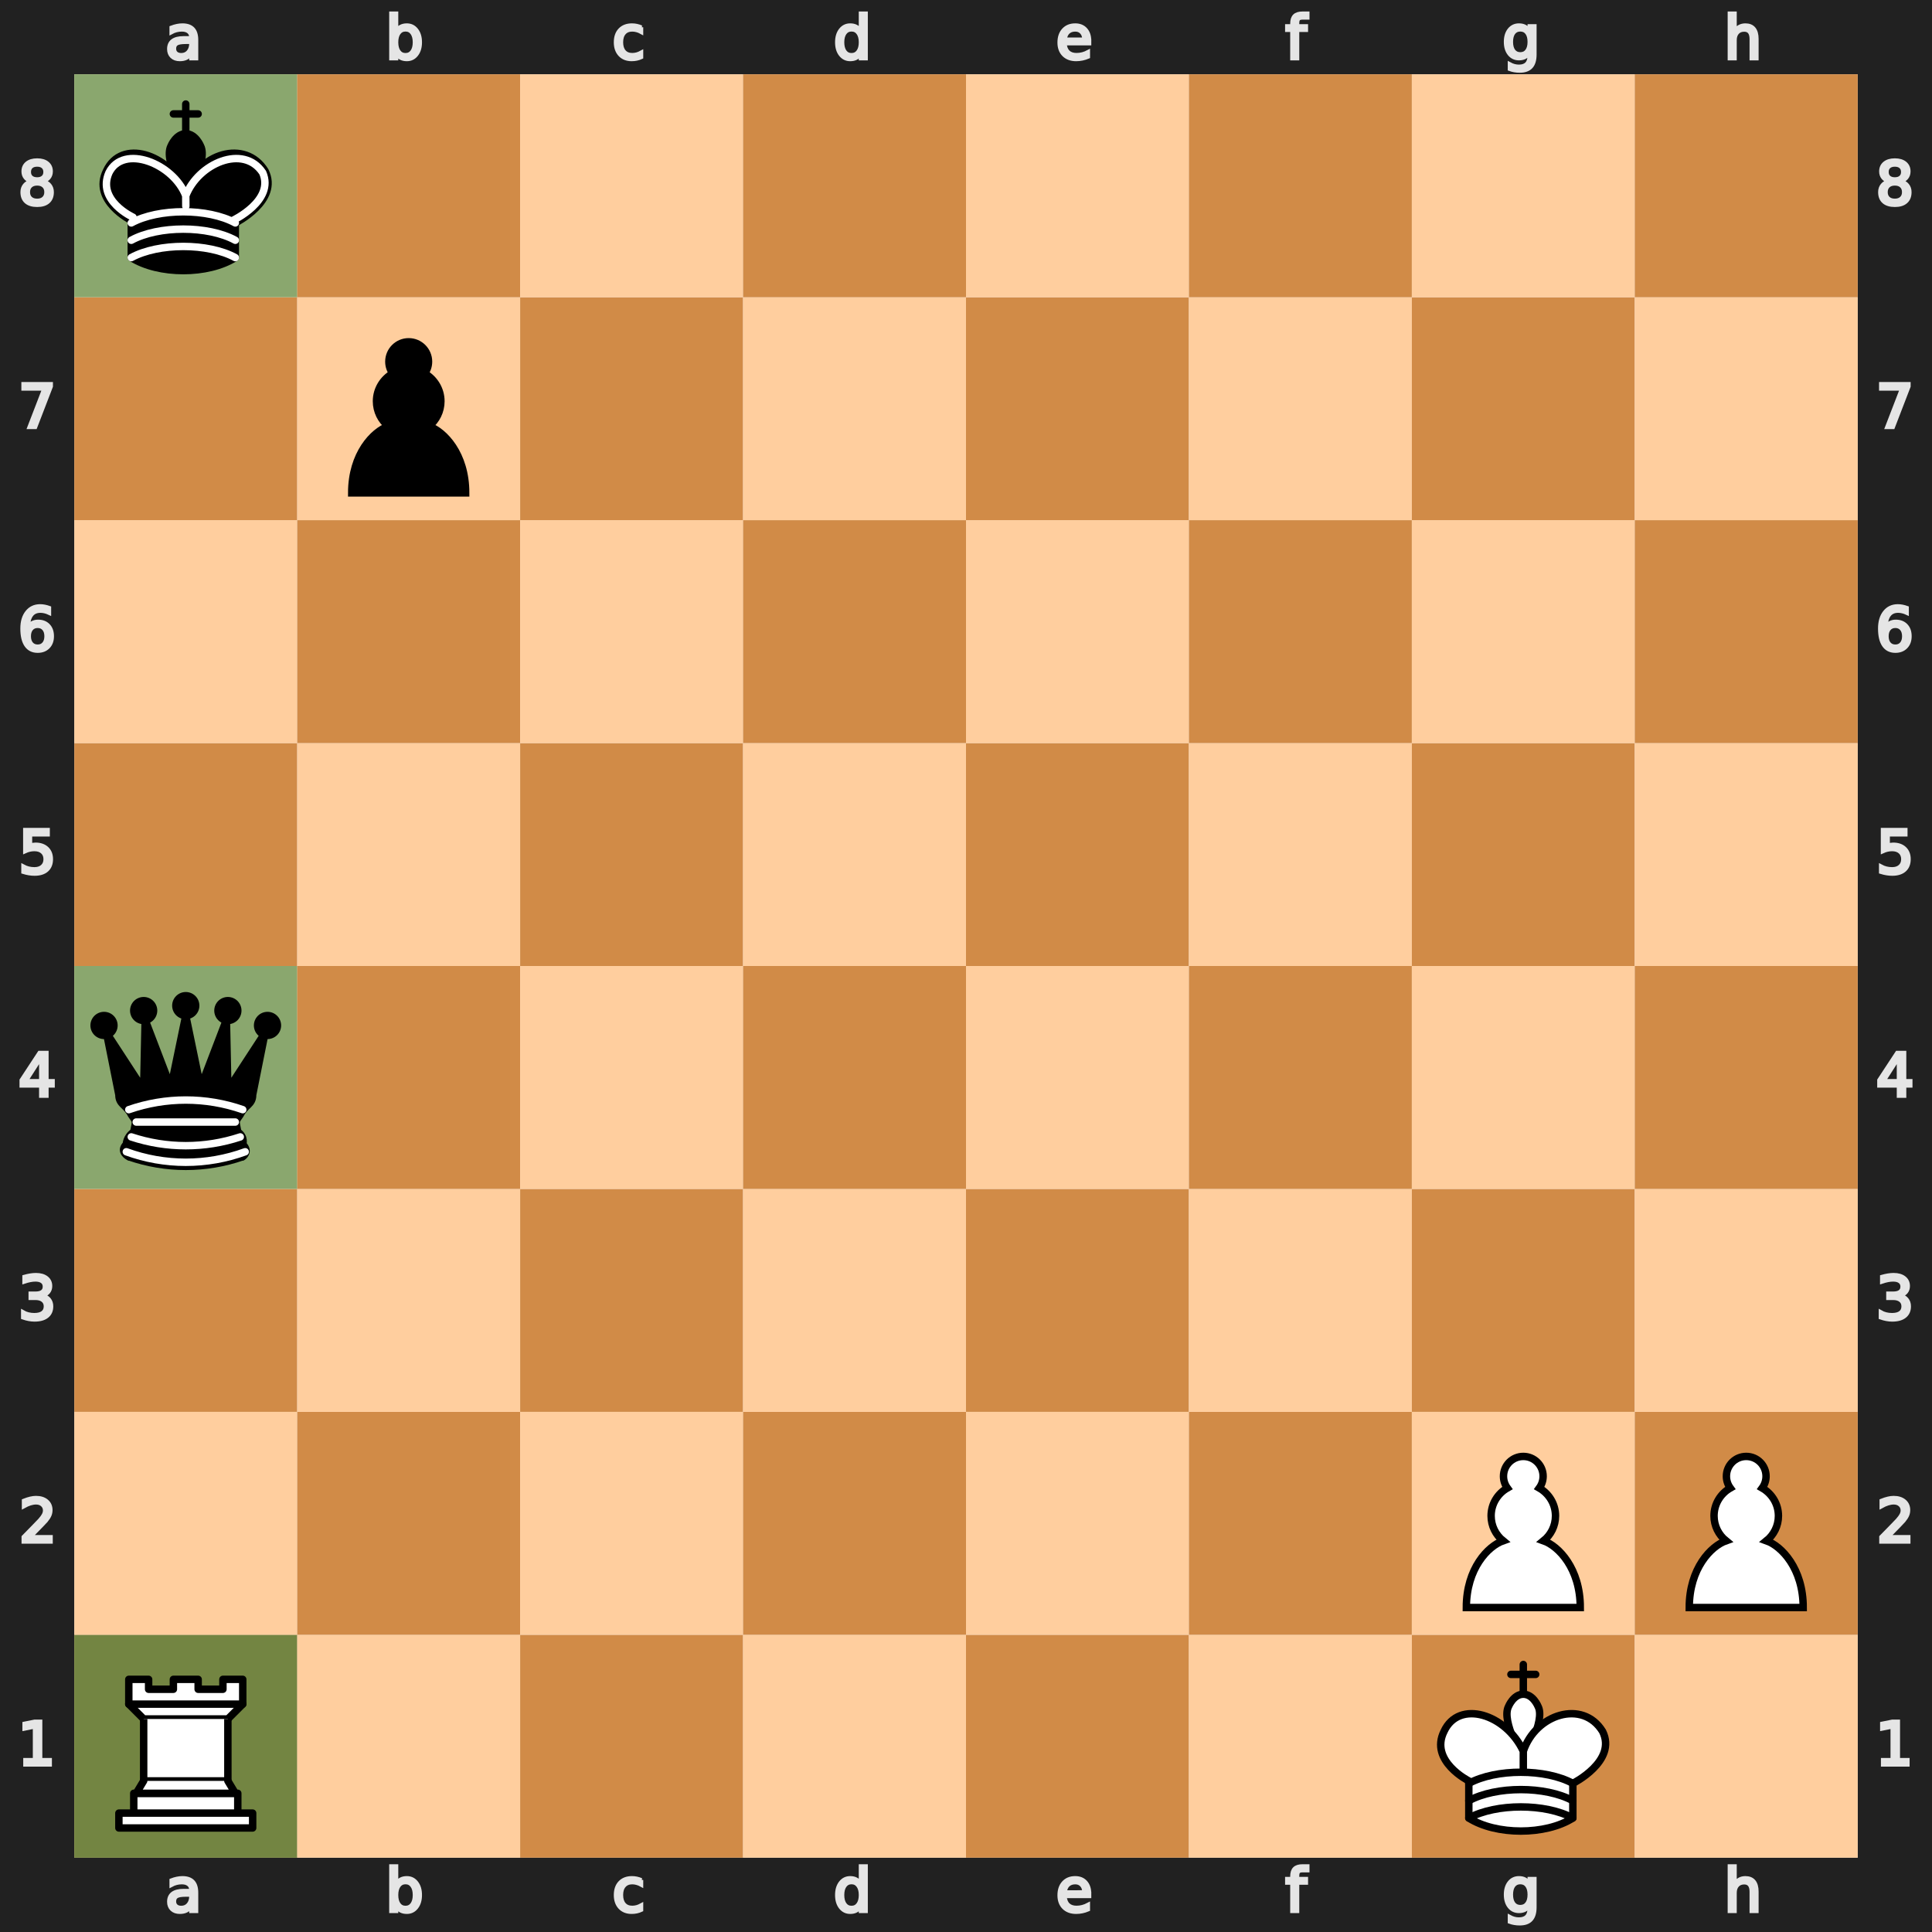
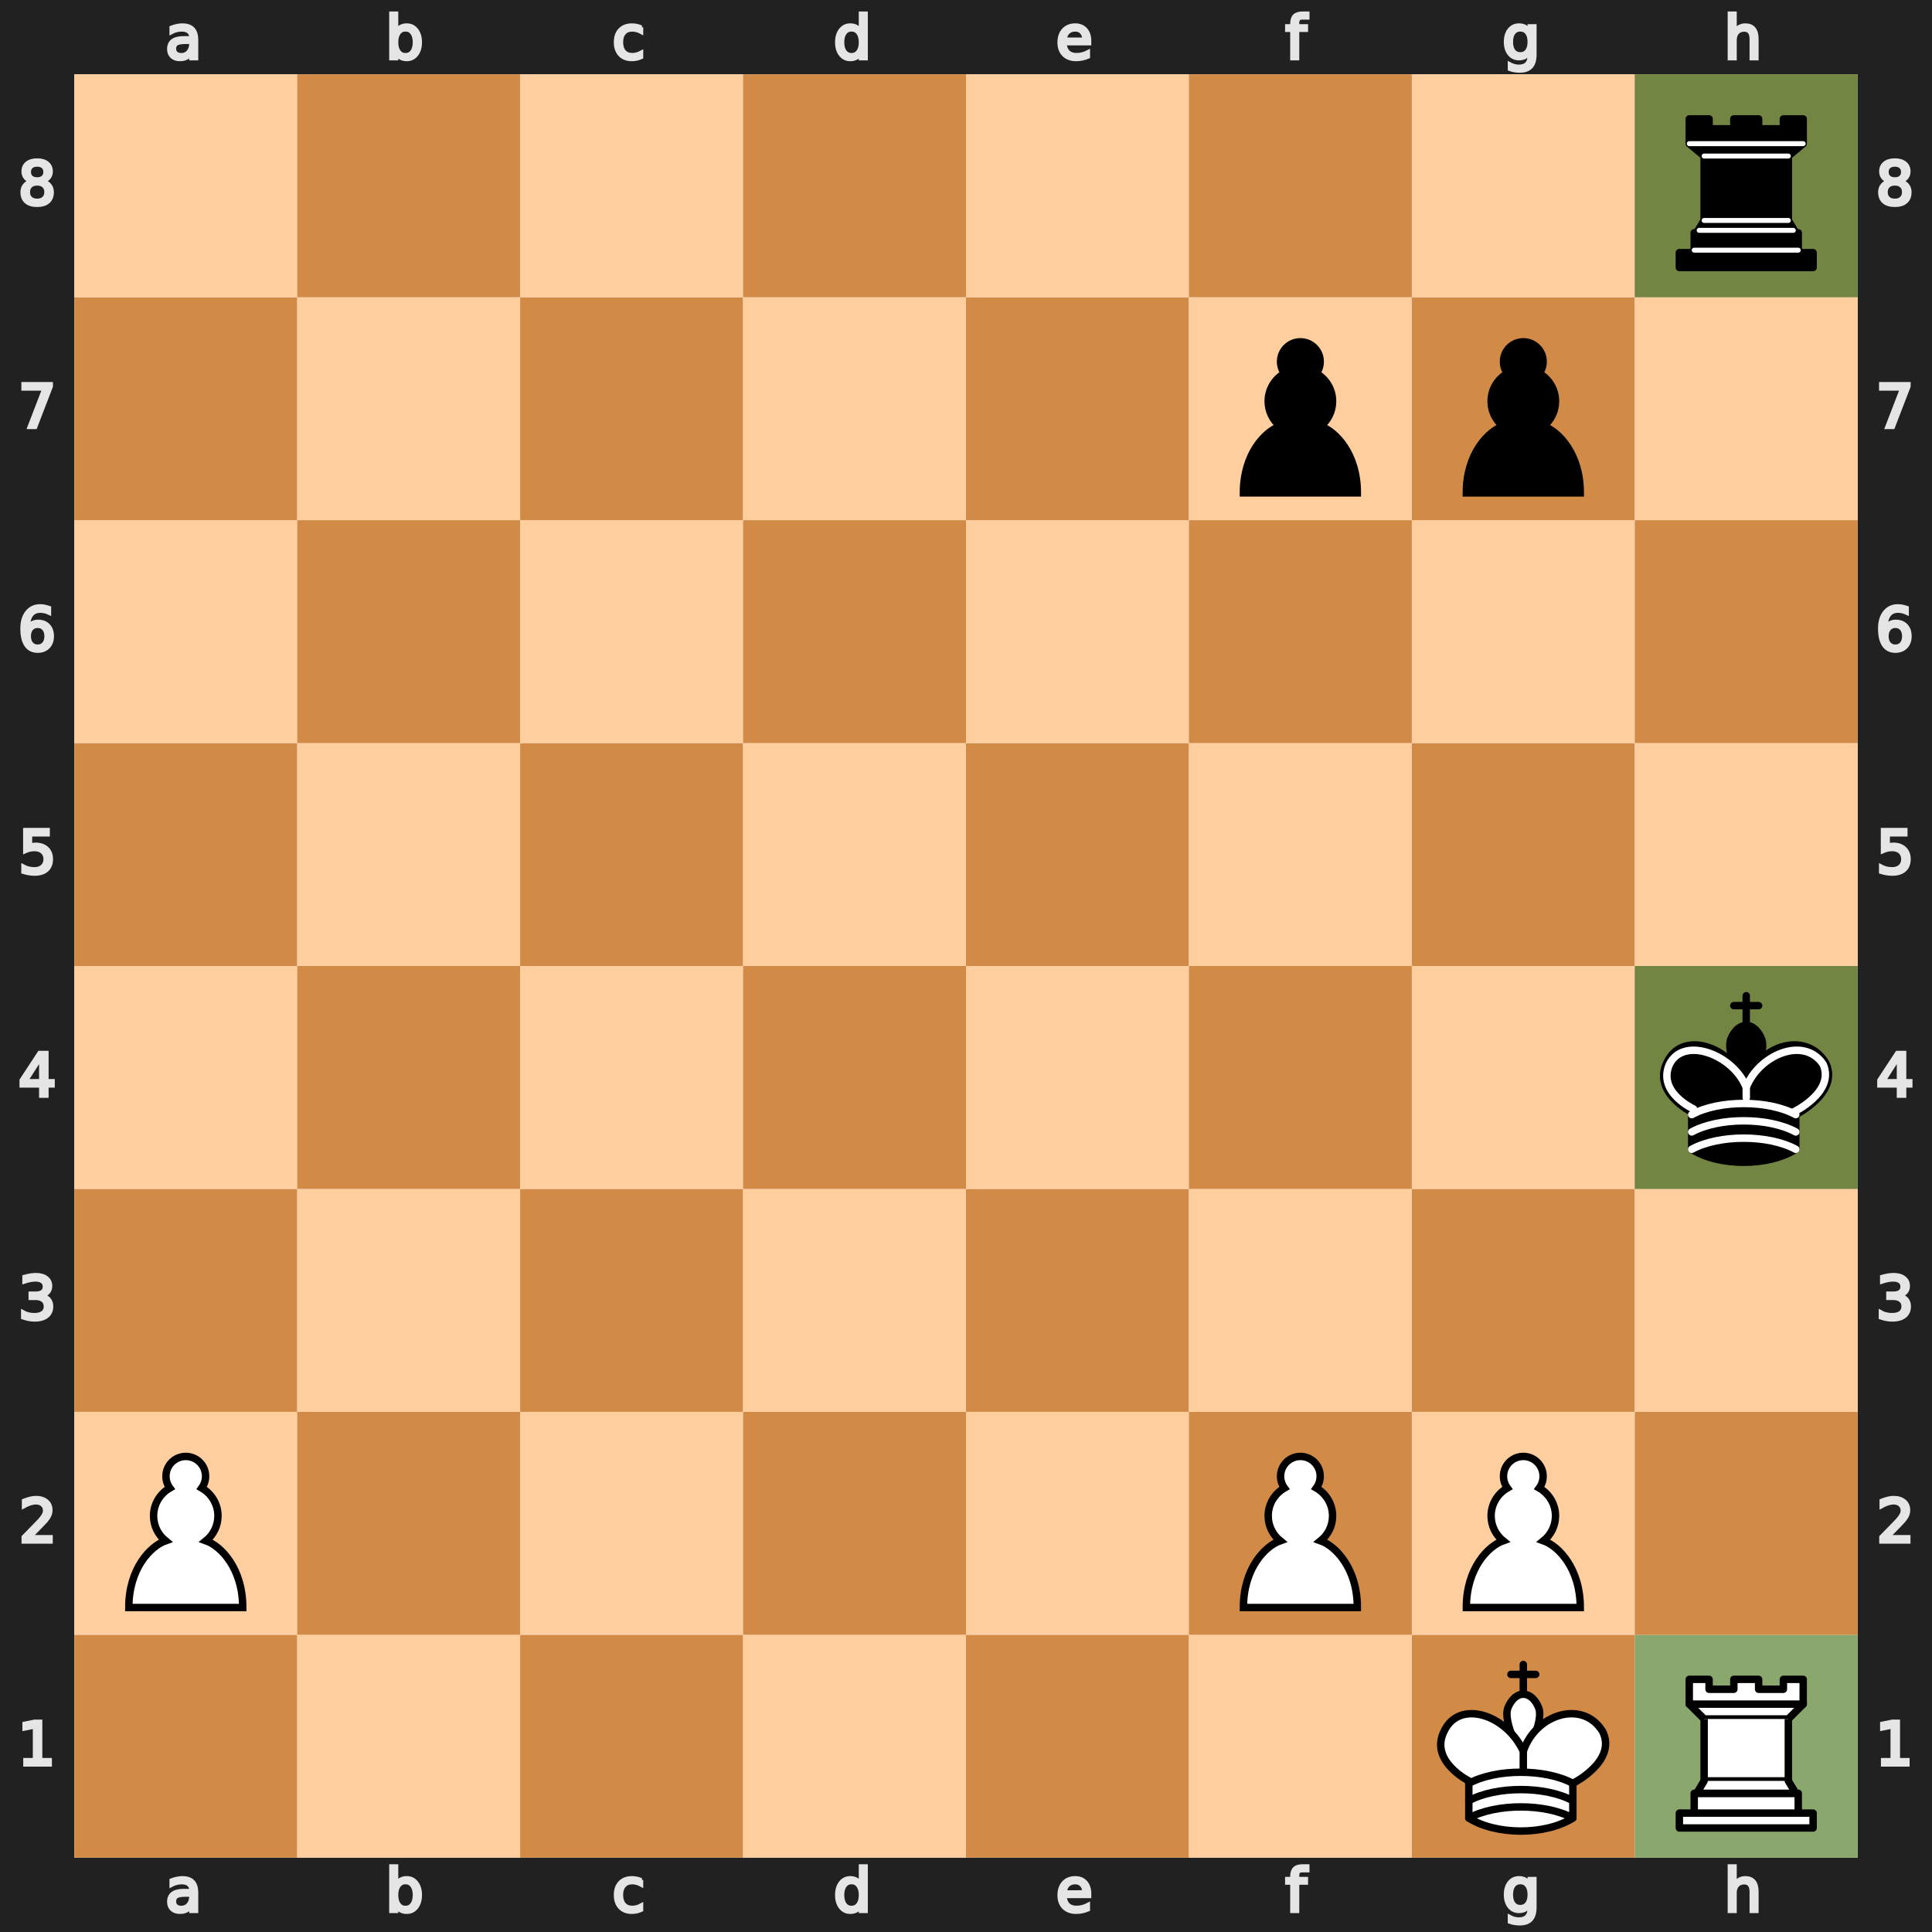
<svg xmlns="http://www.w3.org/2000/svg" xmlns:xlink="http://www.w3.org/1999/xlink" viewBox="0 0 390 390" width="360" height="360">
  <defs>
    <g id="white-pawn" class="white pawn">
      <path d="M22.5 9c-2.21 0-4 1.79-4 4 0 .89.29 1.71.78 2.38C17.33 16.5 16 18.59 16 21c0 2.03.94 3.84 2.41 5.03-3 1.06-7.41 5.55-7.41 13.47h23c0-7.92-4.41-12.41-7.41-13.47 1.47-1.19 2.41-3 2.41-5.03 0-2.41-1.33-4.5-3.28-5.62.49-.67.78-1.49.78-2.38 0-2.21-1.79-4-4-4z" fill="#fff" stroke="#000" stroke-width="1.5" stroke-linecap="round" />
    </g>
    <g id="white-rook" class="white rook" fill="#fff" fill-rule="evenodd" stroke="#000" stroke-width="1.5" stroke-linecap="round" stroke-linejoin="round">
      <path d="M9 39h27v-3H9v3zM12 36v-4h21v4H12zM11 14V9h4v2h5V9h5v2h5V9h4v5" stroke-linecap="butt" />
      <path d="M34 14l-3 3H14l-3-3" />
      <path d="M31 17v12.5H14V17" stroke-linecap="butt" stroke-linejoin="miter" />
      <path d="M31 29.5l1.5 2.5h-20l1.5-2.5" />
      <path d="M11 14h23" fill="none" stroke-linejoin="miter" />
    </g>
    <g id="white-king" class="white king" fill="none" fill-rule="evenodd" stroke="#000" stroke-width="1.5" stroke-linecap="round" stroke-linejoin="round">
      <path d="M22.5 11.63V6M20 8h5" stroke-linejoin="miter" />
      <path d="M22.5 25s4.5-7.5 3-10.5c0 0-1-2.5-3-2.5s-3 2.5-3 2.5c-1.5 3 3 10.5 3 10.5" fill="#fff" stroke-linecap="butt" stroke-linejoin="miter" />
      <path d="M11.5 37c5.5 3.5 15.5 3.5 21 0v-7s9-4.5 6-10.5c-4-6.5-13.5-3.5-16 4V27v-3.5c-3.5-7.5-13-10.5-16-4-3 6 5 10 5 10V37z" fill="#fff" />
      <path d="M11.5 30c5.5-3 15.5-3 21 0m-21 3.5c5.5-3 15.5-3 21 0m-21 3.5c5.5-3 15.5-3 21 0" />
    </g>
    <g id="black-pawn" class="black pawn">
      <path d="M22.5 9c-2.21 0-4 1.79-4 4 0 .89.29 1.71.78 2.38C17.33 16.5 16 18.59 16 21c0 2.03.94 3.84 2.41 5.03-3 1.06-7.41 5.55-7.41 13.47h23c0-7.92-4.41-12.41-7.41-13.47 1.47-1.19 2.41-3 2.41-5.03 0-2.41-1.33-4.5-3.28-5.62.49-.67.78-1.49.78-2.38 0-2.21-1.79-4-4-4z" fill="#000" stroke="#000" stroke-width="1.5" stroke-linecap="round" />
    </g>
-     <g id="black-queen" class="black queen" fill="#000" fill-rule="evenodd" stroke="#000" stroke-width="1.5" stroke-linecap="round" stroke-linejoin="round">
-       <g fill="#000" stroke="none">
-         <circle cx="6" cy="12" r="2.75" />
-         <circle cx="14" cy="9" r="2.75" />
-         <circle cx="22.5" cy="8" r="2.75" />
-         <circle cx="31" cy="9" r="2.75" />
-         <circle cx="39" cy="12" r="2.75" />
-       </g>
-       <path d="M9 26c8.5-1.5 21-1.5 27 0l2.5-12.5L31 25l-.3-14.1-5.2 13.6-3-14.5-3 14.5-5.2-13.6L14 25 6.5 13.5 9 26zM9 26c0 2 1.5 2 2.5 4 1 1.5 1 1 .5 3.5-1.5 1-1.5 2.5-1.5 2.5-1.5 1.5.5 2.5.5 2.5 6.5 1 16.5 1 23 0 0 0 1.5-1 0-2.5 0 0 .5-1.5-1-2.5-.5-2.5-.5-2 .5-3.5 1-2 2.5-2 2.5-4-8.5-1.5-18.5-1.5-27 0z" stroke-linecap="butt" />
-       <path d="M11 38.5a35 35 1 0 0 23 0" fill="none" stroke-linecap="butt" />
-       <path d="M11 29a35 35 1 0 1 23 0M12.5 31.5h20M11.5 34.5a35 35 1 0 0 22 0M10.5 37.5a35 35 1 0 0 24 0" fill="none" stroke="#fff" />
+     <g id="black-rook" class="black rook" fill="#000" fill-rule="evenodd" stroke="#000" stroke-width="1.5" stroke-linecap="round" stroke-linejoin="round">
+       <path d="M9 39h27v-3H9v3zM12.5 32l1.5-2.5h17l1.5 2.5h-20zM12 36v-4h21v4H12z" stroke-linecap="butt" />
+       <path d="M14 29.5v-13h17v13H14z" stroke-linecap="butt" stroke-linejoin="miter" />
+       <path d="M14 16.5L11 14h23l-3 2.5H14zM11 14V9h4v2h5V9h5v2h5V9h4v5H11z" stroke-linecap="butt" />
+       <path d="M12 35.5h21M13 31.5h19M14 29.5h17M14 16.5h17M11 14h23" fill="none" stroke="#fff" stroke-width="1" stroke-linejoin="miter" />
    </g>
    <g id="black-king" class="black king" fill="none" fill-rule="evenodd" stroke="#000" stroke-width="1.5" stroke-linecap="round" stroke-linejoin="round">
      <path d="M22.5 11.63V6" stroke-linejoin="miter" />
      <path d="M22.5 25s4.5-7.5 3-10.5c0 0-1-2.5-3-2.5s-3 2.5-3 2.5c-1.5 3 3 10.5 3 10.5" fill="#000" stroke-linecap="butt" stroke-linejoin="miter" />
      <path d="M11.5 37c5.5 3.5 15.5 3.5 21 0v-7s9-4.5 6-10.5c-4-6.5-13.5-3.5-16 4V27v-3.5c-3.5-7.5-13-10.5-16-4-3 6 5 10 5 10V37z" fill="#000" />
      <path d="M20 8h5" stroke-linejoin="miter" />
      <path d="M32 29.5s8.5-4 6.03-9.65C34.15 14 25 18 22.5 24.5l.01 2.1-.01-2.1C20 18 9.906 14 6.997 19.85c-2.497 5.65 4.853 9 4.853 9M11.5 30c5.5-3 15.5-3 21 0m-21 3.5c5.5-3 15.5-3 21 0m-21 3.5c5.5-3 15.5-3 21 0" stroke="#fff" />
    </g>
  </defs>
  <rect x="7.5" y="7.5" width="375" height="375" fill="none" stroke="#212121" stroke-width="15" />
  <g transform="translate(20, 1) scale(0.75, 0.75)" fill="#e5e5e5" stroke="#e5e5e5">
    <path d="M23.328 10.016q-1.742 0-2.414.398-.672.398-.672 1.36 0 .765.5 1.218.508.445 1.375.445 1.196 0 1.914-.843.727-.852.727-2.258v-.32zm2.867-.594v4.992h-1.437v-1.328q-.492.797-1.227 1.18-.734.375-1.797.375-1.343 0-2.14-.75-.79-.758-.79-2.024 0-1.476.985-2.226.992-.75 2.953-.75h2.016V8.75q0-.992-.656-1.531-.649-.547-1.829-.547-.75 0-1.46.18-.711.18-1.368.539V6.062q.79-.304 1.532-.453.742-.156 1.445-.156 1.898 0 2.836.984.937.985.937 2.985z" />
  </g>
  <g transform="translate(20, 375) scale(0.75, 0.75)" fill="#e5e5e5" stroke="#e5e5e5">
    <path d="M23.328 10.016q-1.742 0-2.414.398-.672.398-.672 1.36 0 .765.5 1.218.508.445 1.375.445 1.196 0 1.914-.843.727-.852.727-2.258v-.32zm2.867-.594v4.992h-1.437v-1.328q-.492.797-1.227 1.18-.734.375-1.797.375-1.343 0-2.14-.75-.79-.758-.79-2.024 0-1.476.985-2.226.992-.75 2.953-.75h2.016V8.75q0-.992-.656-1.531-.649-.547-1.829-.547-.75 0-1.46.18-.711.18-1.368.539V6.062q.79-.304 1.532-.453.742-.156 1.445-.156 1.898 0 2.836.984.937.985.937 2.985z" />
  </g>
  <g transform="translate(65, 1) scale(0.75, 0.75)" fill="#e5e5e5" stroke="#e5e5e5">
    <path d="M24.922 10.047q0-1.586-.656-2.485-.649-.906-1.79-.906-1.14 0-1.796.906-.649.899-.649 2.485 0 1.586.649 2.492.656.898 1.797.898 1.14 0 1.789-.898.656-.906.656-2.492zm-4.89-3.055q.452-.781 1.14-1.156.695-.383 1.656-.383 1.594 0 2.586 1.266 1 1.265 1 3.328 0 2.062-1 3.328-.992 1.266-2.586 1.266-.96 0-1.656-.375-.688-.383-1.14-1.164v1.312h-1.446V2.258h1.445z" />
  </g>
  <g transform="translate(65, 375) scale(0.75, 0.75)" fill="#e5e5e5" stroke="#e5e5e5">
    <path d="M24.922 10.047q0-1.586-.656-2.485-.649-.906-1.79-.906-1.14 0-1.796.906-.649.899-.649 2.485 0 1.586.649 2.492.656.898 1.797.898 1.14 0 1.789-.898.656-.906.656-2.492zm-4.89-3.055q.452-.781 1.14-1.156.695-.383 1.656-.383 1.594 0 2.586 1.266 1 1.265 1 3.328 0 2.062-1 3.328-.992 1.266-2.586 1.266-.96 0-1.656-.375-.688-.383-1.14-1.164v1.312h-1.446V2.258h1.445z" />
  </g>
  <g transform="translate(110, 1) scale(0.75, 0.75)" fill="#e5e5e5" stroke="#e5e5e5">
    <path d="M25.96 6v1.344q-.608-.336-1.226-.5-.609-.172-1.234-.172-1.398 0-2.172.89-.773.883-.773 2.485 0 1.601.773 2.492.774.883 2.172.883.625 0 1.234-.164.618-.172 1.227-.508v1.328q-.602.281-1.25.422-.64.14-1.367.14-1.977 0-3.14-1.242-1.165-1.242-1.165-3.351 0-2.14 1.172-3.367 1.18-1.227 3.227-1.227.664 0 1.296.14.633.134 1.227.407z" />
  </g>
  <g transform="translate(110, 375) scale(0.75, 0.75)" fill="#e5e5e5" stroke="#e5e5e5">
    <path d="M25.96 6v1.344q-.608-.336-1.226-.5-.609-.172-1.234-.172-1.398 0-2.172.89-.773.883-.773 2.485 0 1.601.773 2.492.774.883 2.172.883.625 0 1.234-.164.618-.172 1.227-.508v1.328q-.602.281-1.25.422-.64.14-1.367.14-1.977 0-3.14-1.242-1.165-1.242-1.165-3.351 0-2.14 1.172-3.367 1.18-1.227 3.227-1.227.664 0 1.296.14.633.134 1.227.407z" />
  </g>
  <g transform="translate(155, 1) scale(0.75, 0.75)" fill="#e5e5e5" stroke="#e5e5e5">
    <path d="M24.973 6.992V2.258h1.437v12.156h-1.437v-1.312q-.453.78-1.149 1.164-.687.375-1.656.375-1.586 0-2.586-1.266-.992-1.266-.992-3.328 0-2.063.992-3.328 1-1.266 2.586-1.266.969 0 1.656.383.696.375 1.149 1.156zm-4.899 3.055q0 1.586.649 2.492.656.898 1.797.898 1.14 0 1.796-.898.657-.906.657-2.492 0-1.586-.657-2.485-.656-.906-1.796-.906-1.141 0-1.797.906-.649.899-.649 2.485z" />
  </g>
  <g transform="translate(155, 375) scale(0.75, 0.75)" fill="#e5e5e5" stroke="#e5e5e5">
    <path d="M24.973 6.992V2.258h1.437v12.156h-1.437v-1.312q-.453.78-1.149 1.164-.687.375-1.656.375-1.586 0-2.586-1.266-.992-1.266-.992-3.328 0-2.063.992-3.328 1-1.266 2.586-1.266.969 0 1.656.383.696.375 1.149 1.156zm-4.899 3.055q0 1.586.649 2.492.656.898 1.797.898 1.14 0 1.796-.898.657-.906.657-2.492 0-1.586-.657-2.485-.656-.906-1.796-.906-1.141 0-1.797.906-.649.899-.649 2.485z" />
  </g>
  <g transform="translate(200, 1) scale(0.75, 0.75)" fill="#e5e5e5" stroke="#e5e5e5">
    <path d="M26.555 9.68v.703h-6.61q.094 1.484.89 2.265.806.774 2.235.774.828 0 1.602-.203.781-.203 1.547-.61v1.36q-.774.328-1.586.5-.813.172-1.649.172-2.093 0-3.32-1.22-1.219-1.218-1.219-3.296 0-2.148 1.157-3.406 1.164-1.266 3.132-1.266 1.766 0 2.79 1.14 1.03 1.134 1.03 3.087zm-1.438-.422q-.015-1.18-.664-1.883-.64-.703-1.703-.703-1.203 0-1.93.68-.718.68-.828 1.914z" />
  </g>
  <g transform="translate(200, 375) scale(0.75, 0.75)" fill="#e5e5e5" stroke="#e5e5e5">
    <path d="M26.555 9.68v.703h-6.61q.094 1.484.89 2.265.806.774 2.235.774.828 0 1.602-.203.781-.203 1.547-.61v1.36q-.774.328-1.586.5-.813.172-1.649.172-2.093 0-3.32-1.22-1.219-1.218-1.219-3.296 0-2.148 1.157-3.406 1.164-1.266 3.132-1.266 1.766 0 2.79 1.14 1.03 1.134 1.03 3.087zm-1.438-.422q-.015-1.18-.664-1.883-.64-.703-1.703-.703-1.203 0-1.93.68-.718.68-.828 1.914z" />
  </g>
  <g transform="translate(245, 1) scale(0.75, 0.75)" fill="#e5e5e5" stroke="#e5e5e5">
    <path d="M25.285 2.258v1.195H23.91q-.773 0-1.078.313-.297.312-.297 1.125v.773h2.367v1.117h-2.367v7.633H21.09V6.781h-1.375V5.664h1.375v-.61q0-1.46.68-2.124.68-.672 2.156-.672z" />
  </g>
  <g transform="translate(245, 375) scale(0.75, 0.75)" fill="#e5e5e5" stroke="#e5e5e5">
    <path d="M25.285 2.258v1.195H23.91q-.773 0-1.078.313-.297.312-.297 1.125v.773h2.367v1.117h-2.367v7.633H21.09V6.781h-1.375V5.664h1.375v-.61q0-1.46.68-2.124.68-.672 2.156-.672z" />
  </g>
  <g transform="translate(290, 1) scale(0.75, 0.75)" fill="#e5e5e5" stroke="#e5e5e5">
    <path d="M24.973 9.937q0-1.562-.649-2.421-.64-.86-1.804-.86-1.157 0-1.805.86-.64.859-.64 2.421 0 1.555.64 2.415.648.859 1.805.859 1.164 0 1.804-.86.649-.859.649-2.414zm1.437 3.391q0 2.234-.992 3.32-.992 1.094-3.04 1.094-.757 0-1.429-.117-.672-.11-1.304-.344v-1.398q.632.344 1.25.508.617.164 1.257.164 1.414 0 2.118-.743.703-.734.703-2.226v-.711q-.446.773-1.141 1.156-.695.383-1.664.383-1.61 0-2.594-1.227-.984-1.226-.984-3.25 0-2.03.984-3.257.985-1.227 2.594-1.227.969 0 1.664.383t1.14 1.156V5.664h1.438z" />
  </g>
  <g transform="translate(290, 375) scale(0.75, 0.75)" fill="#e5e5e5" stroke="#e5e5e5">
    <path d="M24.973 9.937q0-1.562-.649-2.421-.64-.86-1.804-.86-1.157 0-1.805.86-.64.859-.64 2.421 0 1.555.64 2.415.648.859 1.805.859 1.164 0 1.804-.86.649-.859.649-2.414zm1.437 3.391q0 2.234-.992 3.32-.992 1.094-3.04 1.094-.757 0-1.429-.117-.672-.11-1.304-.344v-1.398q.632.344 1.25.508.617.164 1.257.164 1.414 0 2.118-.743.703-.734.703-2.226v-.711q-.446.773-1.141 1.156-.695.383-1.664.383-1.61 0-2.594-1.227-.984-1.226-.984-3.25 0-2.03.984-3.257.985-1.227 2.594-1.227.969 0 1.664.383t1.14 1.156V5.664h1.438z" />
  </g>
  <g transform="translate(335, 1) scale(0.75, 0.75)" fill="#e5e5e5" stroke="#e5e5e5">
    <path d="M26.164 9.133v5.281h-1.437V9.18q0-1.243-.485-1.86-.484-.617-1.453-.617-1.164 0-1.836.742-.672.742-.672 2.024v4.945h-1.445V2.258h1.445v4.765q.516-.789 1.211-1.18.703-.39 1.617-.39 1.508 0 2.282.938.773.93.773 2.742z" />
  </g>
  <g transform="translate(335, 375) scale(0.75, 0.75)" fill="#e5e5e5" stroke="#e5e5e5">
    <path d="M26.164 9.133v5.281h-1.437V9.18q0-1.243-.485-1.86-.484-.617-1.453-.617-1.164 0-1.836.742-.672.742-.672 2.024v4.945h-1.445V2.258h1.445v4.765q.516-.789 1.211-1.18.703-.39 1.617-.39 1.508 0 2.282.938.773.93.773 2.742z" />
  </g>
  <g transform="translate(0, 335) scale(0.75, 0.75)" fill="#e5e5e5" stroke="#e5e5e5">
    <path d="M6.754 26.996h2.578v-8.898l-2.805.562v-1.437l2.79-.563h1.578v10.336h2.578v1.328h-6.72z" />
  </g>
  <g transform="translate(375, 335) scale(0.75, 0.75)" fill="#e5e5e5" stroke="#e5e5e5">
    <path d="M6.754 26.996h2.578v-8.898l-2.805.562v-1.437l2.79-.563h1.578v10.336h2.578v1.328h-6.72z" />
  </g>
  <g transform="translate(0, 290) scale(0.75, 0.75)" fill="#e5e5e5" stroke="#e5e5e5">
    <path d="M8.195 26.996h5.508v1.328H6.297v-1.328q.898-.93 2.445-2.492 1.555-1.57 1.953-2.024.758-.851 1.055-1.437.305-.594.305-1.164 0-.93-.657-1.516-.648-.586-1.695-.586-.742 0-1.57.258-.82.258-1.758.781v-1.593q.953-.383 1.781-.578.828-.196 1.516-.196 1.812 0 2.89.906 1.079.907 1.079 2.422 0 .72-.274 1.368-.265.64-.976 1.515-.196.227-1.243 1.313-1.046 1.078-2.953 3.023z" />
  </g>
  <g transform="translate(375, 290) scale(0.75, 0.75)" fill="#e5e5e5" stroke="#e5e5e5">
    <path d="M8.195 26.996h5.508v1.328H6.297v-1.328q.898-.93 2.445-2.492 1.555-1.57 1.953-2.024.758-.851 1.055-1.437.305-.594.305-1.164 0-.93-.657-1.516-.648-.586-1.695-.586-.742 0-1.57.258-.82.258-1.758.781v-1.593q.953-.383 1.781-.578.828-.196 1.516-.196 1.812 0 2.89.906 1.079.907 1.079 2.422 0 .72-.274 1.368-.265.64-.976 1.515-.196.227-1.243 1.313-1.046 1.078-2.953 3.023z" />
  </g>
  <g transform="translate(0, 245) scale(0.75, 0.75)" fill="#e5e5e5" stroke="#e5e5e5">
    <path d="M11.434 22.035q1.132.242 1.765 1.008.64.766.64 1.89 0 1.727-1.187 2.672-1.187.946-3.375.946-.734 0-1.515-.149-.774-.14-1.602-.43V26.45q.656.383 1.438.578.78.196 1.632.196 1.485 0 2.258-.586.782-.586.782-1.703 0-1.032-.727-1.61-.719-.586-2.008-.586h-1.36v-1.297h1.423q1.164 0 1.78-.46.618-.47.618-1.344 0-.899-.64-1.375-.633-.485-1.82-.485-.65 0-1.391.141-.743.14-1.633.437V16.95q.898-.25 1.68-.375.788-.125 1.484-.125 1.797 0 2.844.82 1.046.813 1.046 2.204 0 .968-.554 1.64-.555.664-1.578.922z" />
  </g>
  <g transform="translate(375, 245) scale(0.75, 0.75)" fill="#e5e5e5" stroke="#e5e5e5">
    <path d="M11.434 22.035q1.132.242 1.765 1.008.64.766.64 1.89 0 1.727-1.187 2.672-1.187.946-3.375.946-.734 0-1.515-.149-.774-.14-1.602-.43V26.45q.656.383 1.438.578.78.196 1.632.196 1.485 0 2.258-.586.782-.586.782-1.703 0-1.032-.727-1.61-.719-.586-2.008-.586h-1.36v-1.297h1.423q1.164 0 1.78-.46.618-.47.618-1.344 0-.899-.64-1.375-.633-.485-1.82-.485-.65 0-1.391.141-.743.14-1.633.437V16.95q.898-.25 1.68-.375.788-.125 1.484-.125 1.797 0 2.844.82 1.046.813 1.046 2.204 0 .968-.554 1.64-.555.664-1.578.922z" />
  </g>
  <g transform="translate(0, 200) scale(0.75, 0.75)" fill="#e5e5e5" stroke="#e5e5e5">
    <path d="M11.016 18.035L7.03 24.262h3.985zm-.414-1.375h1.984v7.602h1.664v1.312h-1.664v2.75h-1.57v-2.75H5.75v-1.523z" />
  </g>
  <g transform="translate(375, 200) scale(0.75, 0.75)" fill="#e5e5e5" stroke="#e5e5e5">
    <path d="M11.016 18.035L7.03 24.262h3.985zm-.414-1.375h1.984v7.602h1.664v1.312h-1.664v2.75h-1.57v-2.75H5.75v-1.523z" />
  </g>
  <g transform="translate(0, 155) scale(0.75, 0.75)" fill="#e5e5e5" stroke="#e5e5e5">
    <path d="M6.719 16.66h6.195v1.328h-4.75v2.86q.344-.118.688-.172.343-.063.687-.063 1.953 0 3.094 1.07 1.14 1.07 1.14 2.899 0 1.883-1.171 2.93-1.172 1.039-3.305 1.039-.735 0-1.5-.125-.758-.125-1.57-.375v-1.586q.703.383 1.453.57.75.188 1.586.188 1.351 0 2.14-.711.79-.711.79-1.93 0-1.219-.79-1.93-.789-.71-2.14-.71-.633 0-1.266.14-.625.14-1.281.438z" />
  </g>
  <g transform="translate(375, 155) scale(0.75, 0.75)" fill="#e5e5e5" stroke="#e5e5e5">
    <path d="M6.719 16.66h6.195v1.328h-4.75v2.86q.344-.118.688-.172.343-.063.687-.063 1.953 0 3.094 1.07 1.14 1.07 1.14 2.899 0 1.883-1.171 2.93-1.172 1.039-3.305 1.039-.735 0-1.5-.125-.758-.125-1.57-.375v-1.586q.703.383 1.453.57.75.188 1.586.188 1.351 0 2.14-.711.79-.711.79-1.93 0-1.219-.79-1.93-.789-.71-2.14-.71-.633 0-1.266.14-.625.14-1.281.438z" />
  </g>
  <g transform="translate(0, 110) scale(0.75, 0.75)" fill="#e5e5e5" stroke="#e5e5e5">
    <path d="M10.137 21.863q-1.063 0-1.688.727-.617.726-.617 1.992 0 1.258.617 1.992.625.727 1.688.727 1.062 0 1.68-.727.624-.734.624-1.992 0-1.266-.625-1.992-.617-.727-1.68-.727zm3.133-4.945v1.437q-.594-.28-1.204-.43-.601-.148-1.195-.148-1.562 0-2.39 1.055-.82 1.055-.938 3.188.46-.68 1.156-1.04.696-.367 1.531-.367 1.758 0 2.774 1.07 1.023 1.063 1.023 2.899 0 1.797-1.062 2.883-1.063 1.086-2.828 1.086-2.024 0-3.094-1.547-1.07-1.555-1.07-4.5 0-2.766 1.312-4.406 1.313-1.649 3.524-1.649.593 0 1.195.117.61.118 1.266.352z" />
  </g>
  <g transform="translate(375, 110) scale(0.75, 0.75)" fill="#e5e5e5" stroke="#e5e5e5">
    <path d="M10.137 21.863q-1.063 0-1.688.727-.617.726-.617 1.992 0 1.258.617 1.992.625.727 1.688.727 1.062 0 1.68-.727.624-.734.624-1.992 0-1.266-.625-1.992-.617-.727-1.68-.727zm3.133-4.945v1.437q-.594-.28-1.204-.43-.601-.148-1.195-.148-1.562 0-2.39 1.055-.82 1.055-.938 3.188.46-.68 1.156-1.04.696-.367 1.531-.367 1.758 0 2.774 1.07 1.023 1.063 1.023 2.899 0 1.797-1.062 2.883-1.063 1.086-2.828 1.086-2.024 0-3.094-1.547-1.07-1.555-1.07-4.5 0-2.766 1.312-4.406 1.313-1.649 3.524-1.649.593 0 1.195.117.61.118 1.266.352z" />
  </g>
  <g transform="translate(0, 65) scale(0.75, 0.75)" fill="#e5e5e5" stroke="#e5e5e5">
    <path d="M6.25 16.66h7.5v.672L9.516 28.324H7.867l3.985-10.336H6.25z" />
  </g>
  <g transform="translate(375, 65) scale(0.75, 0.75)" fill="#e5e5e5" stroke="#e5e5e5">
    <path d="M6.25 16.66h7.5v.672L9.516 28.324H7.867l3.985-10.336H6.25z" />
  </g>
  <g transform="translate(0, 20) scale(0.75, 0.75)" fill="#e5e5e5" stroke="#e5e5e5">
    <path d="M10 22.785q-1.125 0-1.773.602-.641.601-.641 1.656t.64 1.656q.649.602 1.774.602t1.773-.602q.649-.61.649-1.656 0-1.055-.649-1.656-.64-.602-1.773-.602zm-1.578-.672q-1.016-.25-1.586-.945-.563-.695-.563-1.695 0-1.399.993-2.211 1-.813 2.734-.813 1.742 0 2.734.813.993.812.993 2.21 0 1-.57 1.696-.563.695-1.571.945 1.14.266 1.773 1.04.641.773.641 1.89 0 1.695-1.04 2.602-1.03.906-2.96.906t-2.969-.906Q6 26.738 6 25.043q0-1.117.64-1.89.641-.774 1.782-1.04zm-.578-2.492q0 .906.562 1.414.57.508 1.594.508 1.016 0 1.586-.508.578-.508.578-1.414 0-.906-.578-1.414-.57-.508-1.586-.508-1.023 0-1.594.508-.562.508-.562 1.414z" />
  </g>
  <g transform="translate(375, 20) scale(0.75, 0.75)" fill="#e5e5e5" stroke="#e5e5e5">
    <path d="M10 22.785q-1.125 0-1.773.602-.641.601-.641 1.656t.64 1.656q.649.602 1.774.602t1.773-.602q.649-.61.649-1.656 0-1.055-.649-1.656-.64-.602-1.773-.602zm-1.578-.672q-1.016-.25-1.586-.945-.563-.695-.563-1.695 0-1.399.993-2.211 1-.813 2.734-.813 1.742 0 2.734.813.993.812.993 2.21 0 1-.57 1.696-.563.695-1.571.945 1.14.266 1.773 1.04.641.773.641 1.89 0 1.695-1.04 2.602-1.03.906-2.96.906t-2.969-.906Q6 26.738 6 25.043q0-1.117.64-1.89.641-.774 1.782-1.04zm-.578-2.492q0 .906.562 1.414.57.508 1.594.508 1.016 0 1.586-.508.578-.508.578-1.414 0-.906-.578-1.414-.57-.508-1.586-.508-1.023 0-1.594.508-.562.508-.562 1.414z" />
  </g>
  <rect x="15" y="330" width="45" height="45" class="square dark a1" stroke="none" fill="#d18b47" />
-   <rect x="15" y="330" width="45" height="45" stroke="none" fill="#15803d" opacity="0.502" />
  <rect x="60" y="330" width="45" height="45" class="square light b1" stroke="none" fill="#ffce9e" />
  <rect x="105" y="330" width="45" height="45" class="square dark c1" stroke="none" fill="#d18b47" />
  <rect x="150" y="330" width="45" height="45" class="square light d1" stroke="none" fill="#ffce9e" />
  <rect x="195" y="330" width="45" height="45" class="square dark e1" stroke="none" fill="#d18b47" />
  <rect x="240" y="330" width="45" height="45" class="square light f1" stroke="none" fill="#ffce9e" />
  <rect x="285" y="330" width="45" height="45" class="square dark g1" stroke="none" fill="#d18b47" />
  <rect x="330" y="330" width="45" height="45" class="square light h1" stroke="none" fill="#ffce9e" />
+   <rect x="330" y="330" width="45" height="45" stroke="none" fill="#15803d" opacity="0.502" />
  <rect x="15" y="285" width="45" height="45" class="square light a2" stroke="none" fill="#ffce9e" />
  <rect x="60" y="285" width="45" height="45" class="square dark b2" stroke="none" fill="#d18b47" />
  <rect x="105" y="285" width="45" height="45" class="square light c2" stroke="none" fill="#ffce9e" />
  <rect x="150" y="285" width="45" height="45" class="square dark d2" stroke="none" fill="#d18b47" />
  <rect x="195" y="285" width="45" height="45" class="square light e2" stroke="none" fill="#ffce9e" />
  <rect x="240" y="285" width="45" height="45" class="square dark f2" stroke="none" fill="#d18b47" />
  <rect x="285" y="285" width="45" height="45" class="square light g2" stroke="none" fill="#ffce9e" />
  <rect x="330" y="285" width="45" height="45" class="square dark h2" stroke="none" fill="#d18b47" />
  <rect x="15" y="240" width="45" height="45" class="square dark a3" stroke="none" fill="#d18b47" />
  <rect x="60" y="240" width="45" height="45" class="square light b3" stroke="none" fill="#ffce9e" />
  <rect x="105" y="240" width="45" height="45" class="square dark c3" stroke="none" fill="#d18b47" />
  <rect x="150" y="240" width="45" height="45" class="square light d3" stroke="none" fill="#ffce9e" />
  <rect x="195" y="240" width="45" height="45" class="square dark e3" stroke="none" fill="#d18b47" />
  <rect x="240" y="240" width="45" height="45" class="square light f3" stroke="none" fill="#ffce9e" />
  <rect x="285" y="240" width="45" height="45" class="square dark g3" stroke="none" fill="#d18b47" />
  <rect x="330" y="240" width="45" height="45" class="square light h3" stroke="none" fill="#ffce9e" />
  <rect x="15" y="195" width="45" height="45" class="square light a4" stroke="none" fill="#ffce9e" />
-   <rect x="15" y="195" width="45" height="45" stroke="none" fill="#15803d" opacity="0.502" />
  <rect x="60" y="195" width="45" height="45" class="square dark b4" stroke="none" fill="#d18b47" />
  <rect x="105" y="195" width="45" height="45" class="square light c4" stroke="none" fill="#ffce9e" />
  <rect x="150" y="195" width="45" height="45" class="square dark d4" stroke="none" fill="#d18b47" />
  <rect x="195" y="195" width="45" height="45" class="square light e4" stroke="none" fill="#ffce9e" />
  <rect x="240" y="195" width="45" height="45" class="square dark f4" stroke="none" fill="#d18b47" />
  <rect x="285" y="195" width="45" height="45" class="square light g4" stroke="none" fill="#ffce9e" />
  <rect x="330" y="195" width="45" height="45" class="square dark h4" stroke="none" fill="#d18b47" />
+   <rect x="330" y="195" width="45" height="45" stroke="none" fill="#15803d" opacity="0.502" />
  <rect x="15" y="150" width="45" height="45" class="square dark a5" stroke="none" fill="#d18b47" />
  <rect x="60" y="150" width="45" height="45" class="square light b5" stroke="none" fill="#ffce9e" />
  <rect x="105" y="150" width="45" height="45" class="square dark c5" stroke="none" fill="#d18b47" />
  <rect x="150" y="150" width="45" height="45" class="square light d5" stroke="none" fill="#ffce9e" />
  <rect x="195" y="150" width="45" height="45" class="square dark e5" stroke="none" fill="#d18b47" />
  <rect x="240" y="150" width="45" height="45" class="square light f5" stroke="none" fill="#ffce9e" />
  <rect x="285" y="150" width="45" height="45" class="square dark g5" stroke="none" fill="#d18b47" />
  <rect x="330" y="150" width="45" height="45" class="square light h5" stroke="none" fill="#ffce9e" />
  <rect x="15" y="105" width="45" height="45" class="square light a6" stroke="none" fill="#ffce9e" />
  <rect x="60" y="105" width="45" height="45" class="square dark b6" stroke="none" fill="#d18b47" />
  <rect x="105" y="105" width="45" height="45" class="square light c6" stroke="none" fill="#ffce9e" />
  <rect x="150" y="105" width="45" height="45" class="square dark d6" stroke="none" fill="#d18b47" />
  <rect x="195" y="105" width="45" height="45" class="square light e6" stroke="none" fill="#ffce9e" />
  <rect x="240" y="105" width="45" height="45" class="square dark f6" stroke="none" fill="#d18b47" />
  <rect x="285" y="105" width="45" height="45" class="square light g6" stroke="none" fill="#ffce9e" />
  <rect x="330" y="105" width="45" height="45" class="square dark h6" stroke="none" fill="#d18b47" />
  <rect x="15" y="60" width="45" height="45" class="square dark a7" stroke="none" fill="#d18b47" />
  <rect x="60" y="60" width="45" height="45" class="square light b7" stroke="none" fill="#ffce9e" />
  <rect x="105" y="60" width="45" height="45" class="square dark c7" stroke="none" fill="#d18b47" />
  <rect x="150" y="60" width="45" height="45" class="square light d7" stroke="none" fill="#ffce9e" />
  <rect x="195" y="60" width="45" height="45" class="square dark e7" stroke="none" fill="#d18b47" />
  <rect x="240" y="60" width="45" height="45" class="square light f7" stroke="none" fill="#ffce9e" />
  <rect x="285" y="60" width="45" height="45" class="square dark g7" stroke="none" fill="#d18b47" />
  <rect x="330" y="60" width="45" height="45" class="square light h7" stroke="none" fill="#ffce9e" />
  <rect x="15" y="15" width="45" height="45" class="square light a8" stroke="none" fill="#ffce9e" />
-   <rect x="15" y="15" width="45" height="45" stroke="none" fill="#15803d" opacity="0.502" />
  <rect x="60" y="15" width="45" height="45" class="square dark b8" stroke="none" fill="#d18b47" />
  <rect x="105" y="15" width="45" height="45" class="square light c8" stroke="none" fill="#ffce9e" />
  <rect x="150" y="15" width="45" height="45" class="square dark d8" stroke="none" fill="#d18b47" />
  <rect x="195" y="15" width="45" height="45" class="square light e8" stroke="none" fill="#ffce9e" />
  <rect x="240" y="15" width="45" height="45" class="square dark f8" stroke="none" fill="#d18b47" />
  <rect x="285" y="15" width="45" height="45" class="square light g8" stroke="none" fill="#ffce9e" />
  <rect x="330" y="15" width="45" height="45" class="square dark h8" stroke="none" fill="#d18b47" />
-   <use href="#white-rook" xlink:href="#white-rook" transform="translate(15, 330)" />
+   <rect x="330" y="15" width="45" height="45" stroke="none" fill="#15803d" opacity="0.502" />
  <use href="#white-king" xlink:href="#white-king" transform="translate(285, 330)" />
+   <use href="#white-rook" xlink:href="#white-rook" transform="translate(330, 330)" />
+   <use href="#white-pawn" xlink:href="#white-pawn" transform="translate(15, 285)" />
+   <use href="#white-pawn" xlink:href="#white-pawn" transform="translate(240, 285)" />
  <use href="#white-pawn" xlink:href="#white-pawn" transform="translate(285, 285)" />
-   <use href="#white-pawn" xlink:href="#white-pawn" transform="translate(330, 285)" />
-   <use href="#black-queen" xlink:href="#black-queen" transform="translate(15, 195)" />
-   <use href="#black-pawn" xlink:href="#black-pawn" transform="translate(60, 60)" />
-   <use href="#black-king" xlink:href="#black-king" transform="translate(15, 15)" />
+   <use href="#black-king" xlink:href="#black-king" transform="translate(330, 195)" />
+   <use href="#black-pawn" xlink:href="#black-pawn" transform="translate(240, 60)" />
+   <use href="#black-pawn" xlink:href="#black-pawn" transform="translate(285, 60)" />
+   <use href="#black-rook" xlink:href="#black-rook" transform="translate(330, 15)" />
</svg>
